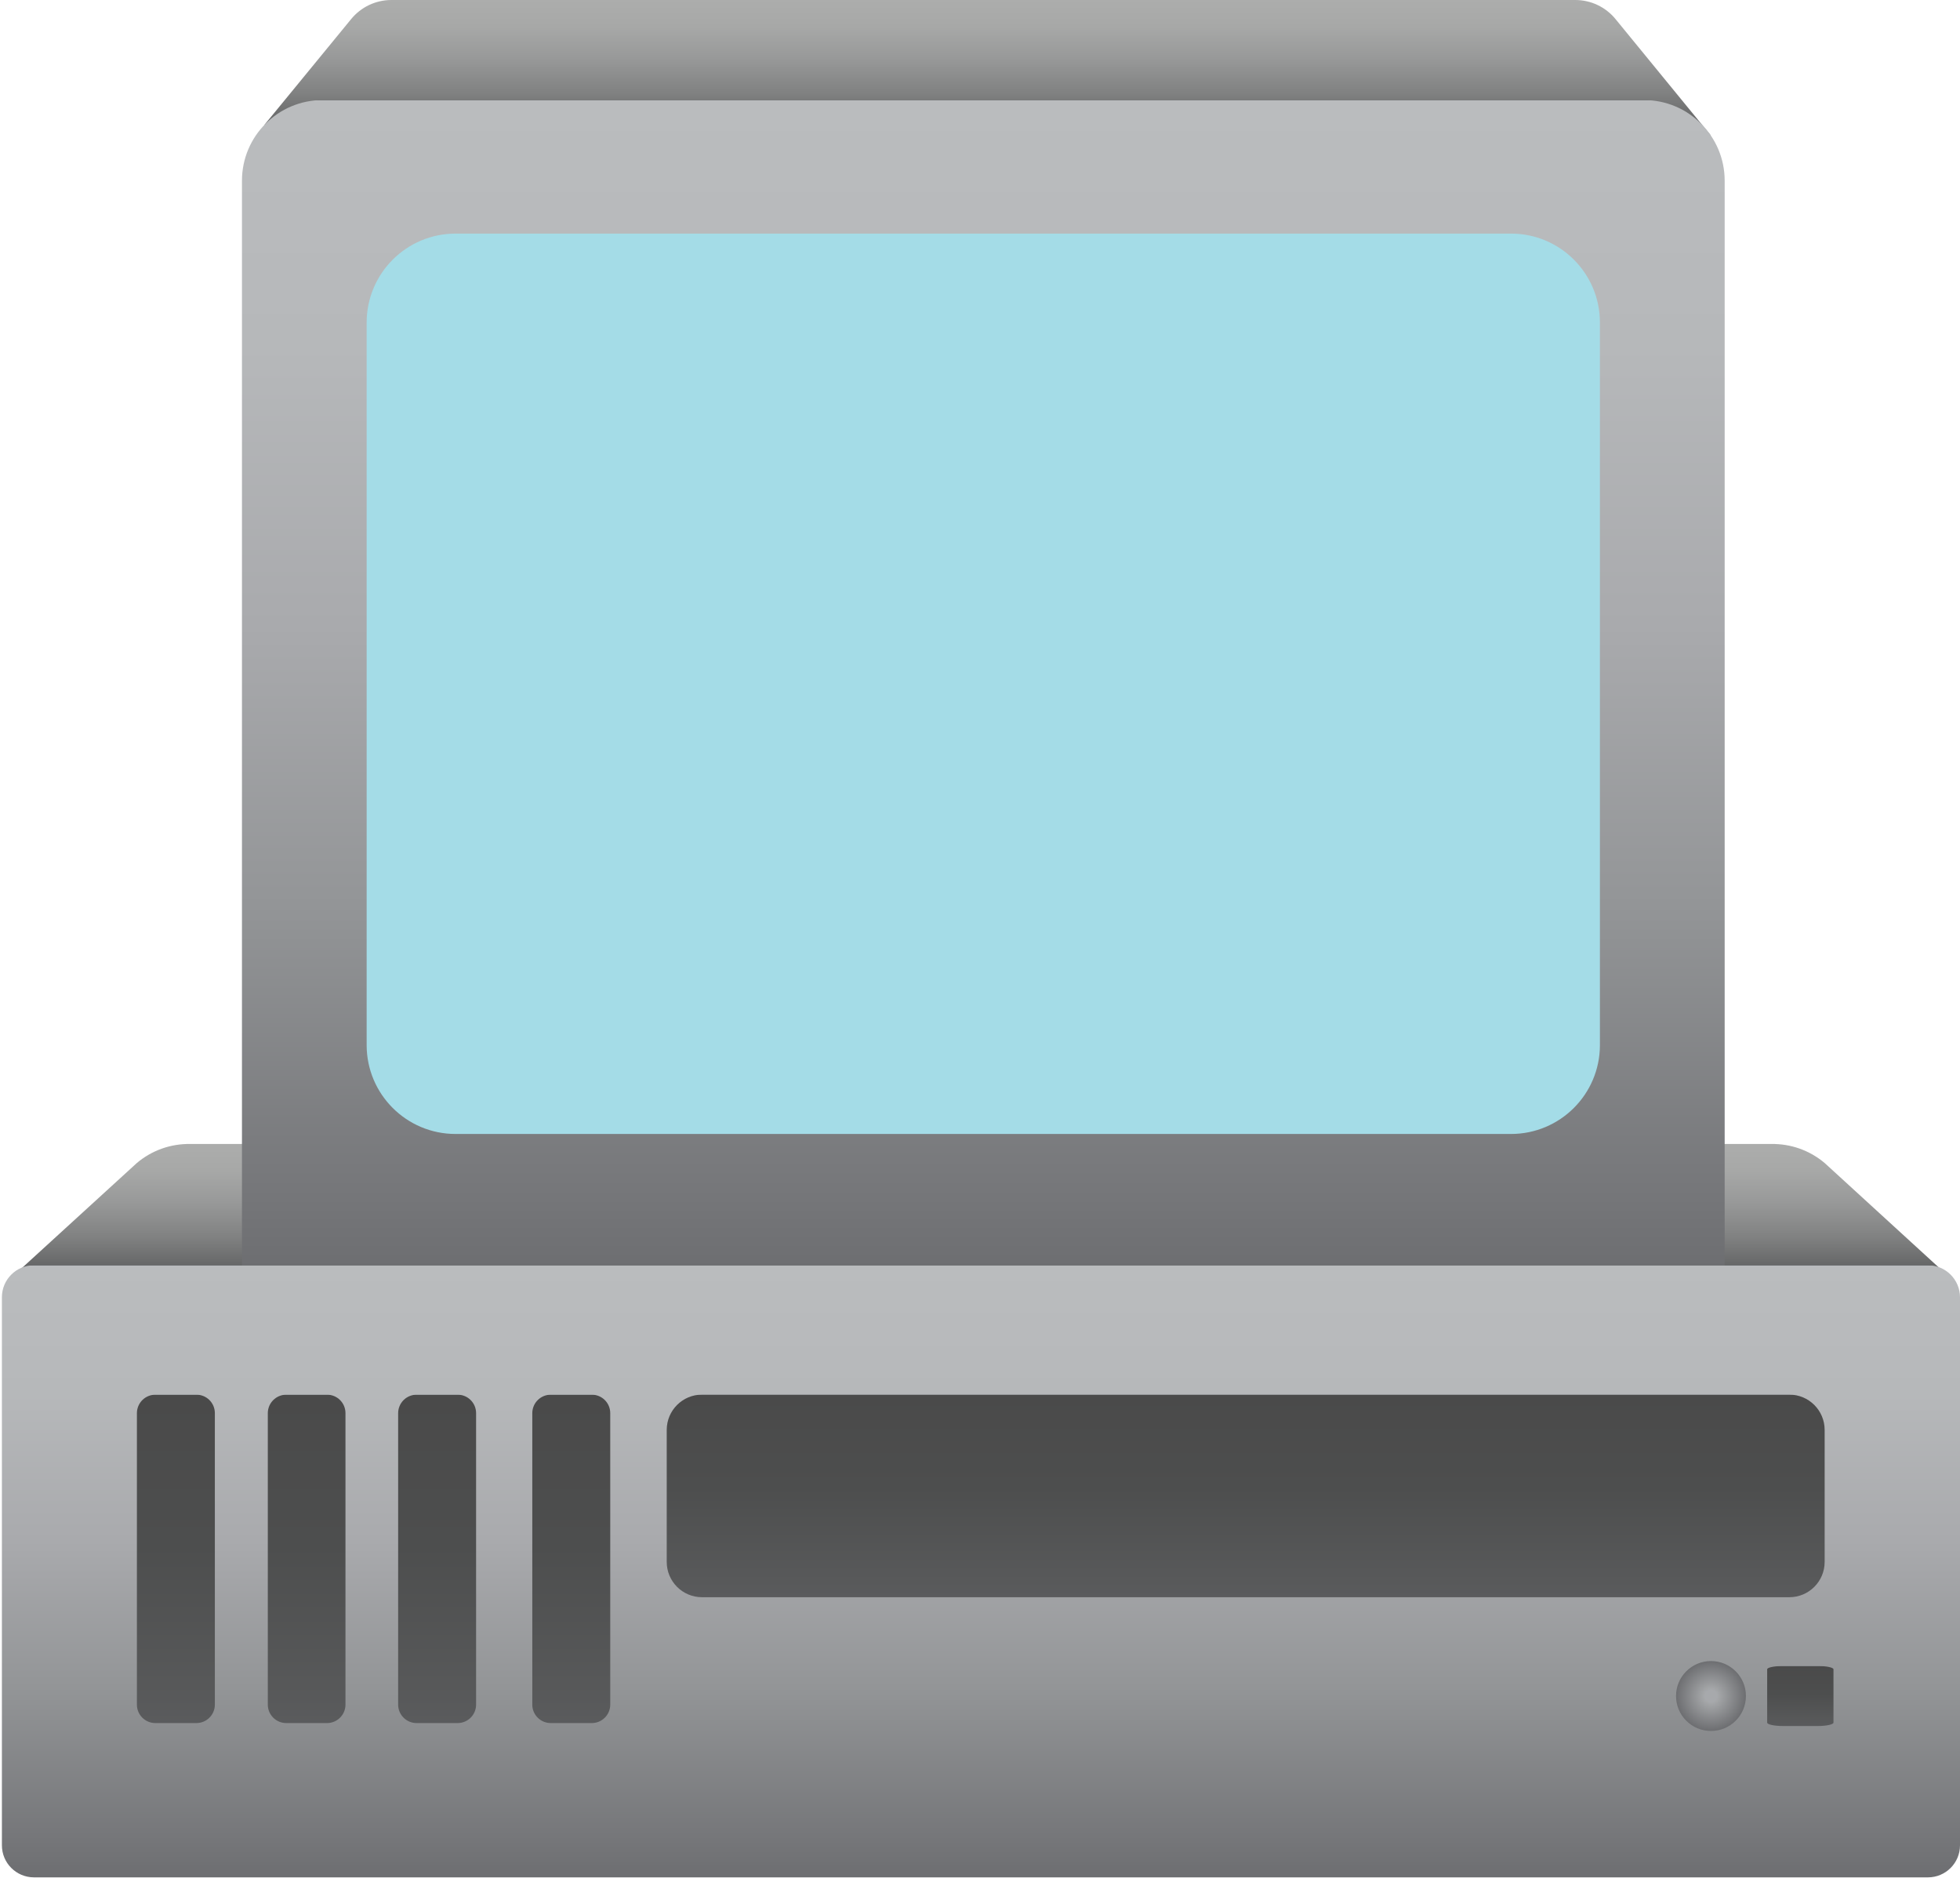
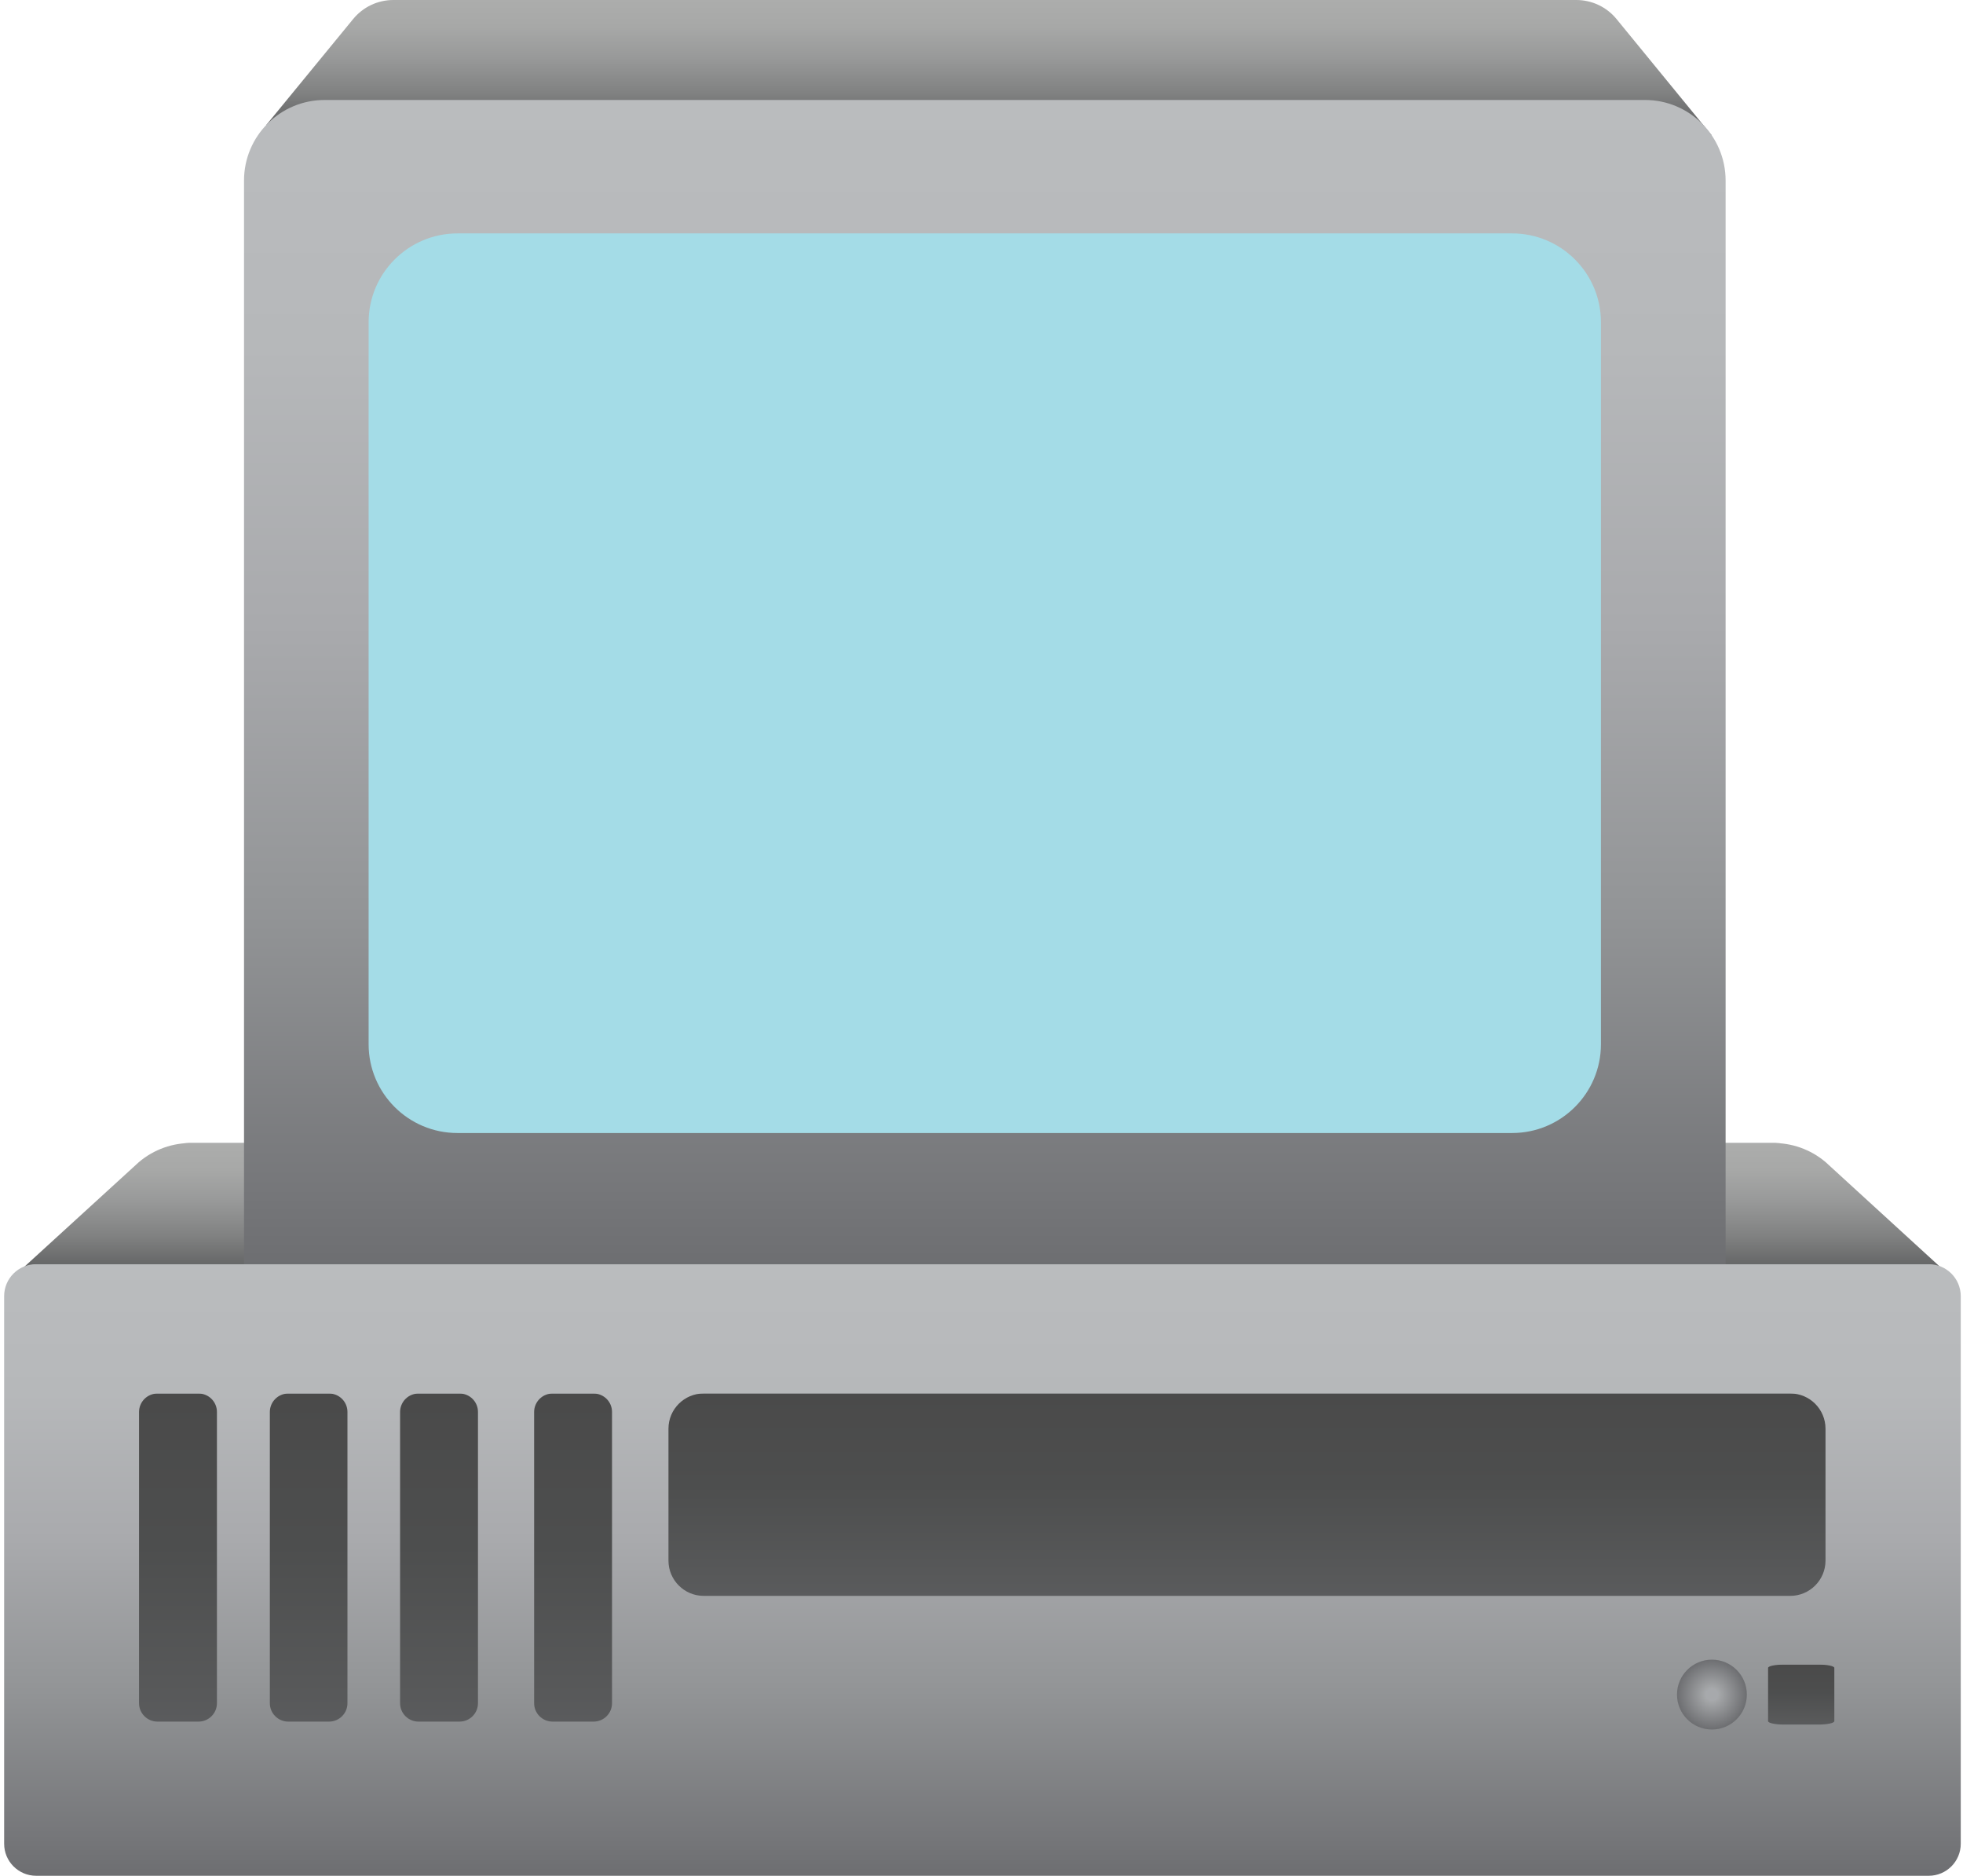
- <svg xmlns="http://www.w3.org/2000/svg" xmlns:xlink="http://www.w3.org/1999/xlink" viewBox="0 0 277.6 265.83">
+ <svg xmlns="http://www.w3.org/2000/svg" xmlns:xlink="http://www.w3.org/1999/xlink" width="157" height="150" viewBox="0 0 277.6 265.83">
  <defs>
    <style>.cls-1{fill:url(#linear-gradient);}.cls-2{fill:url(#linear-gradient-2);}.cls-3{fill:url(#linear-gradient-3);}.cls-4{fill:#a4dce7;}.cls-5{fill:url(#linear-gradient-4);}.cls-6{fill:url(#linear-gradient-5);}.cls-7{fill:url(#linear-gradient-6);}.cls-8{fill:url(#linear-gradient-7);}.cls-9{fill:url(#linear-gradient-8);}.cls-10{fill:url(#linear-gradient-9);}.cls-11{fill:url(#linear-gradient-10);}.cls-12{fill:url(#radial-gradient);}</style>
    <linearGradient id="linear-gradient" x1="139.86" x2="139.86" y2="19.17" gradientUnits="userSpaceOnUse">
      <stop offset="0" stop-color="#737577" />
      <stop offset="0" stop-color="#77797a" />
      <stop offset="0" stop-color="#828485" />
      <stop offset="0" stop-color="#959797" />
      <stop offset="0" stop-color="#acadac" />
      <stop offset="0.2" stop-color="#a7a8a7" />
      <stop offset="0.43" stop-color="#989999" />
      <stop offset="0.69" stop-color="#808181" />
      <stop offset="0.96" stop-color="#5e5f60" />
      <stop offset="1" stop-color="#58595b" />
    </linearGradient>
    <linearGradient id="linear-gradient-2" x1="139.68" y1="162" x2="139.68" y2="181.17" xlink:href="#linear-gradient" />
    <linearGradient id="linear-gradient-3" x1="139.27" y1="14.17" x2="139.27" y2="179.5" gradientUnits="userSpaceOnUse">
      <stop offset="0" stop-color="#737577" />
      <stop offset="0" stop-color="#6f7173" />
      <stop offset="0" stop-color="#656668" />
      <stop offset="0" stop-color="#525455" />
      <stop offset="0" stop-color="#4a4b4c" />
      <stop offset="0" stop-color="#4e4f50" />
      <stop offset="0" stop-color="#595b5c" />
      <stop offset="0" stop-color="#6d6e70" />
      <stop offset="0" stop-color="#888a8b" />
      <stop offset="0" stop-color="#abadaf" />
      <stop offset="0" stop-color="#babcbe" />
      <stop offset="0.21" stop-color="#b6b8ba" />
      <stop offset="0.45" stop-color="#a9aaad" />
      <stop offset="0.69" stop-color="#939597" />
      <stop offset="0.94" stop-color="#757679" />
      <stop offset="1" stop-color="#6d6e71" />
    </linearGradient>
    <linearGradient id="linear-gradient-4" x1="138.93" y1="179.17" x2="138.93" y2="265.83" xlink:href="#linear-gradient-3" />
    <linearGradient id="linear-gradient-5" x1="176.43" y1="197.5" x2="176.43" y2="226.17" gradientUnits="userSpaceOnUse">
      <stop offset="0" stop-color="#737577" />
      <stop offset="0" stop-color="#77797a" />
      <stop offset="0" stop-color="#828485" />
      <stop offset="0" stop-color="#959797" />
      <stop offset="0" stop-color="#b0b1b0" />
      <stop offset="0" stop-color="#babbb9" />
      <stop offset="0" stop-color="#b6b7b5" />
      <stop offset="0" stop-color="#aaabaa" />
      <stop offset="0" stop-color="#979796" />
      <stop offset="0" stop-color="#7b7c7b" />
      <stop offset="0" stop-color="#585858" />
      <stop offset="0" stop-color="#4a4a4a" />
      <stop offset="0.46" stop-color="#4d4e4e" />
      <stop offset="0.92" stop-color="#58595a" />
      <stop offset="1" stop-color="#5a5b5d" />
    </linearGradient>
    <linearGradient id="linear-gradient-6" x1="24.93" x2="24.93" y2="244" xlink:href="#linear-gradient-5" />
    <linearGradient id="linear-gradient-7" x1="43.43" x2="43.43" y2="244" xlink:href="#linear-gradient-5" />
    <linearGradient id="linear-gradient-8" x1="61.93" x2="61.93" y2="244" xlink:href="#linear-gradient-5" />
    <linearGradient id="linear-gradient-9" x1="80.93" x2="80.93" y2="244" xlink:href="#linear-gradient-5" />
    <linearGradient id="linear-gradient-10" x1="254.99" y1="235.92" x2="254.99" y2="244.42" xlink:href="#linear-gradient-5" />
    <radialGradient id="radial-gradient" cx="242.23" cy="234" r="4.95" gradientTransform="translate(132.57 -78.24) rotate(26.97)" gradientUnits="userSpaceOnUse">
      <stop offset="0.17" stop-color="#a7a9ac" />
      <stop offset="0.23" stop-color="#a3a5a7" />
      <stop offset="1" stop-color="#6d6e71" />
    </radialGradient>
  </defs>
  <g id="Layer_10" data-name="Layer 10">
    <g id="Layer_22" data-name="Layer 22">
      <path class="cls-1" d="M37.42,17.72l12.3-15A7.36,7.36,0,0,1,55.42,0H223.11a7.36,7.36,0,0,1,5.7,2.7l13.48,16.47" />
      <path class="cls-2" d="M2.93,179.72l16.42-15A11.38,11.38,0,0,1,27,162H250.82a11.4,11.4,0,0,1,7.62,2.7l18,16.47" />
    </g>
  </g>
  <g id="Layer_16" data-name="Layer 16">
    <path class="cls-3" d="M45.69,14.17H232.85a11.42,11.42,0,0,1,11.42,11.42V179.5h-210V25.59A11.42,11.42,0,0,1,45.69,14.17Z" />
  </g>
  <g id="Layer_17" data-name="Layer 17">
    <path class="cls-4" d="M64.53,33.08H214A12.59,12.59,0,0,1,226.6,45.67V148A12.59,12.59,0,0,1,214,160.58H64.52A12.59,12.59,0,0,1,51.93,148V45.68A12.6,12.6,0,0,1,64.53,33.08Z" />
  </g>
  <g id="Layer_18" data-name="Layer 18">
    <path class="cls-5" d="M4.8,179.17H273.06a4.54,4.54,0,0,1,4.54,4.54v77.6a4.54,4.54,0,0,1-4.54,4.54H4.8A4.54,4.54,0,0,1,.27,261.3V183.7A4.53,4.53,0,0,1,4.8,179.17Z" />
  </g>
  <g id="Layer_19" data-name="Layer 19">
    <path class="cls-6" d="M94.43,202.48v18.7a5,5,0,0,0,5,5h154a5,5,0,0,0,5-5V202.49a5,5,0,0,0-5-5h-154A5,5,0,0,0,94.43,202.48Z" />
  </g>
  <g id="Layer_20" data-name="Layer 20">
    <path class="cls-7" d="M22.05,197.5h5.77a2.61,2.61,0,0,1,2.61,2.61v41.28A2.61,2.61,0,0,1,27.82,244H22a2.61,2.61,0,0,1-2.61-2.61V200.12A2.62,2.62,0,0,1,22.05,197.5Z" />
    <path class="cls-8" d="M40.55,197.5h5.77a2.61,2.61,0,0,1,2.61,2.61v41.28A2.61,2.61,0,0,1,46.32,244H40.54a2.61,2.61,0,0,1-2.61-2.61V200.12A2.62,2.62,0,0,1,40.55,197.5Z" />
    <path class="cls-9" d="M59.05,197.5h5.77a2.61,2.61,0,0,1,2.61,2.61v41.28A2.61,2.61,0,0,1,64.82,244H59a2.61,2.61,0,0,1-2.61-2.61V200.12A2.62,2.62,0,0,1,59.05,197.5Z" />
    <path class="cls-10" d="M78.05,197.5h5.77a2.61,2.61,0,0,1,2.61,2.61v41.28A2.61,2.61,0,0,1,83.82,244H78a2.61,2.61,0,0,1-2.61-2.61V200.12A2.62,2.62,0,0,1,78.05,197.5Z" />
    <path class="cls-11" d="M252.52,235.92h4.94c1.23,0,2.22.21,2.22.47v7.55c0,.26-1,.48-2.22.48h-4.94c-1.23,0-2.23-.22-2.23-.48v-7.55C250.29,236.13,251.29,235.92,252.52,235.92Z" />
    <circle class="cls-12" cx="242.33" cy="240.17" r="4.95" />
  </g>
</svg>
